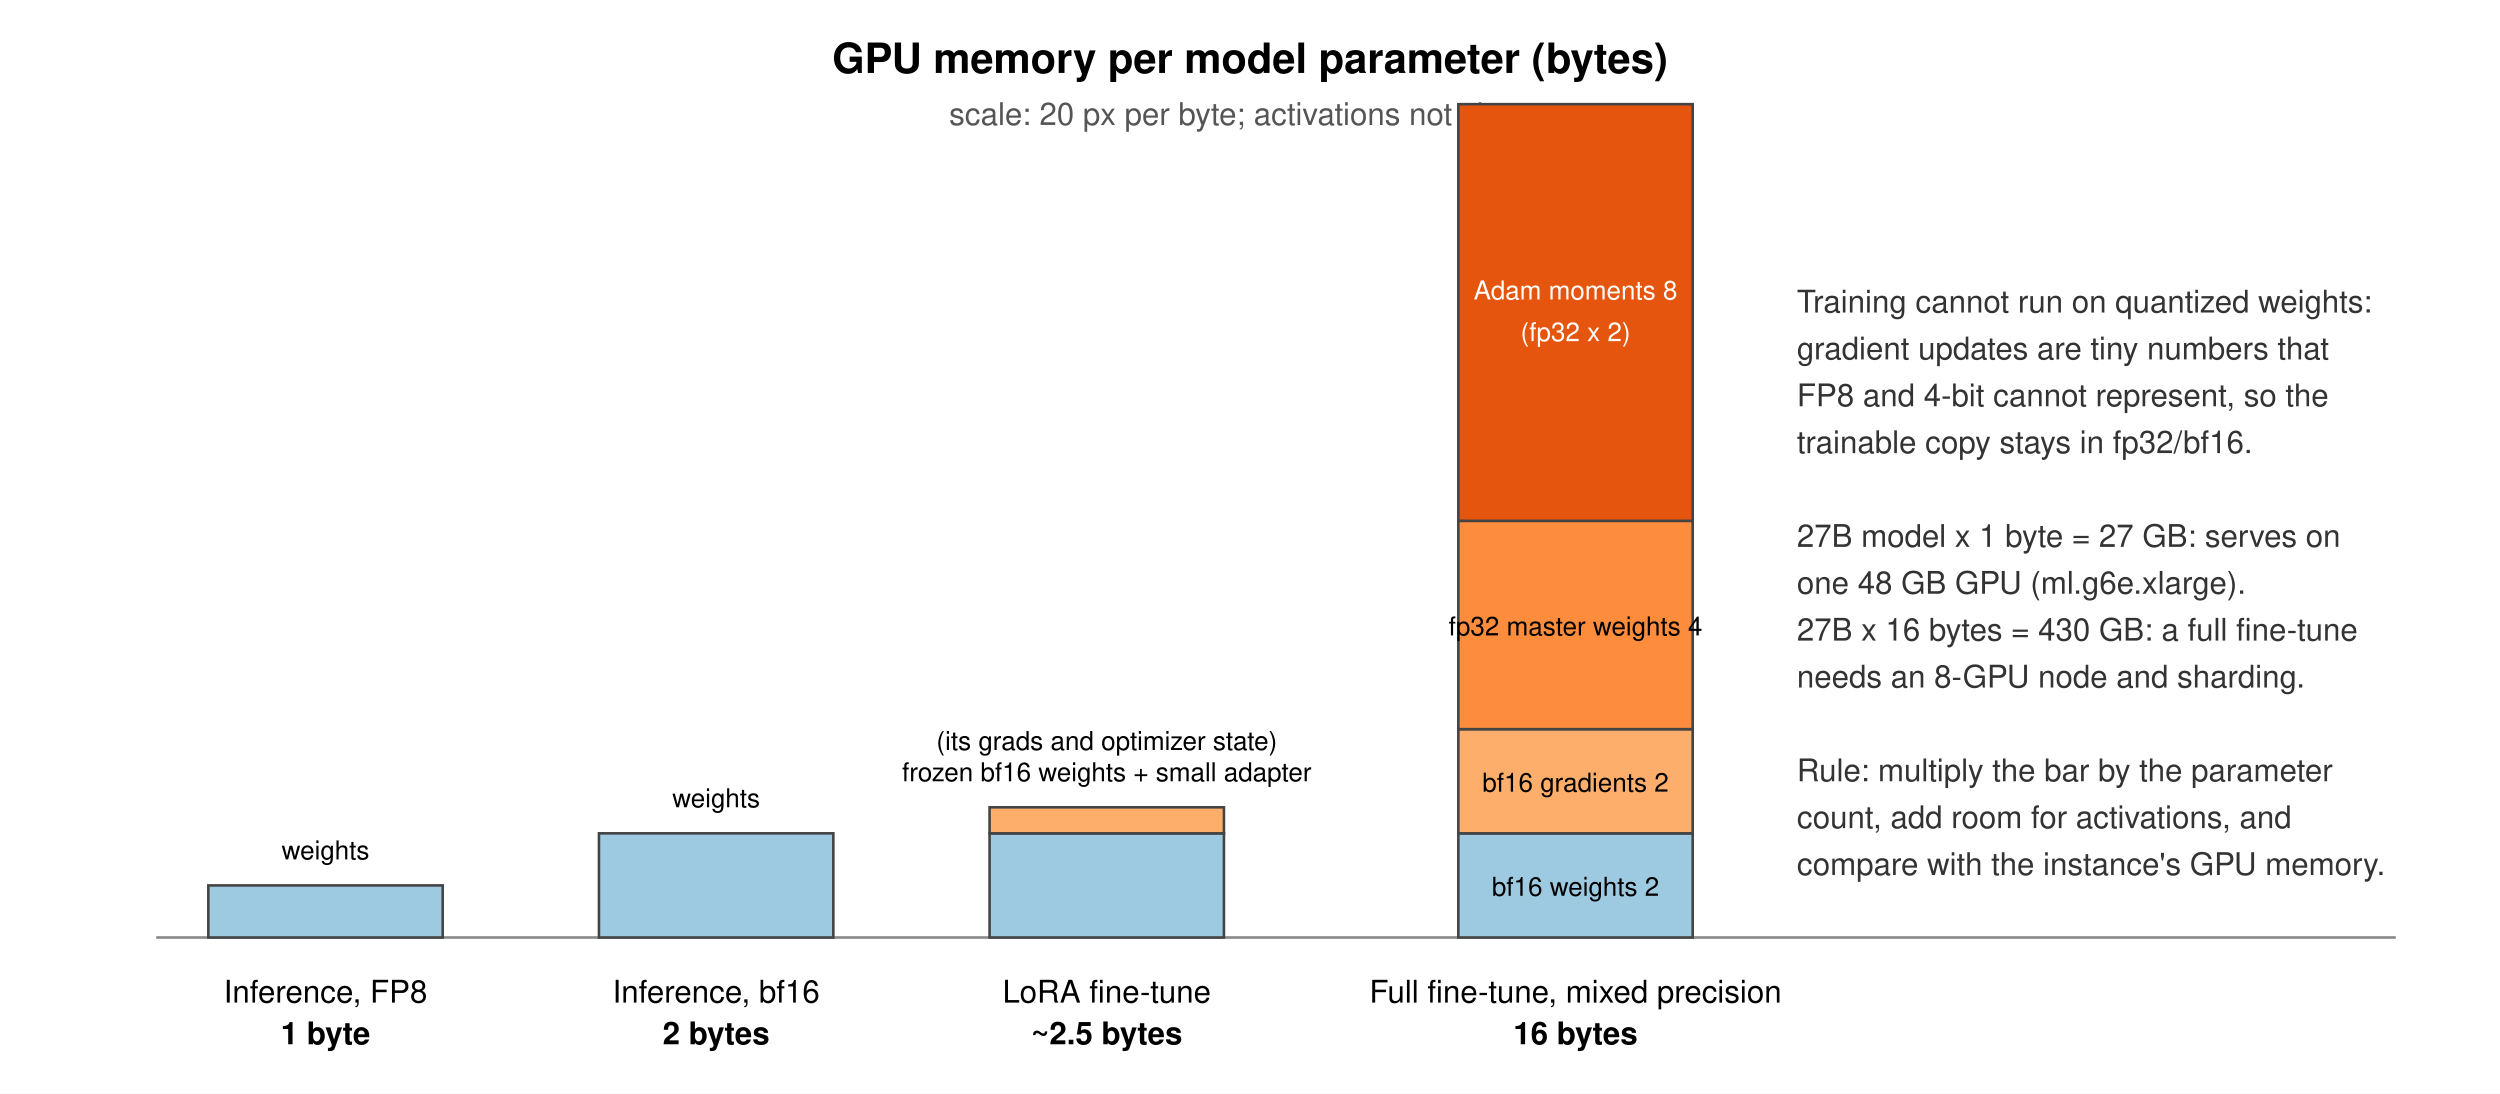
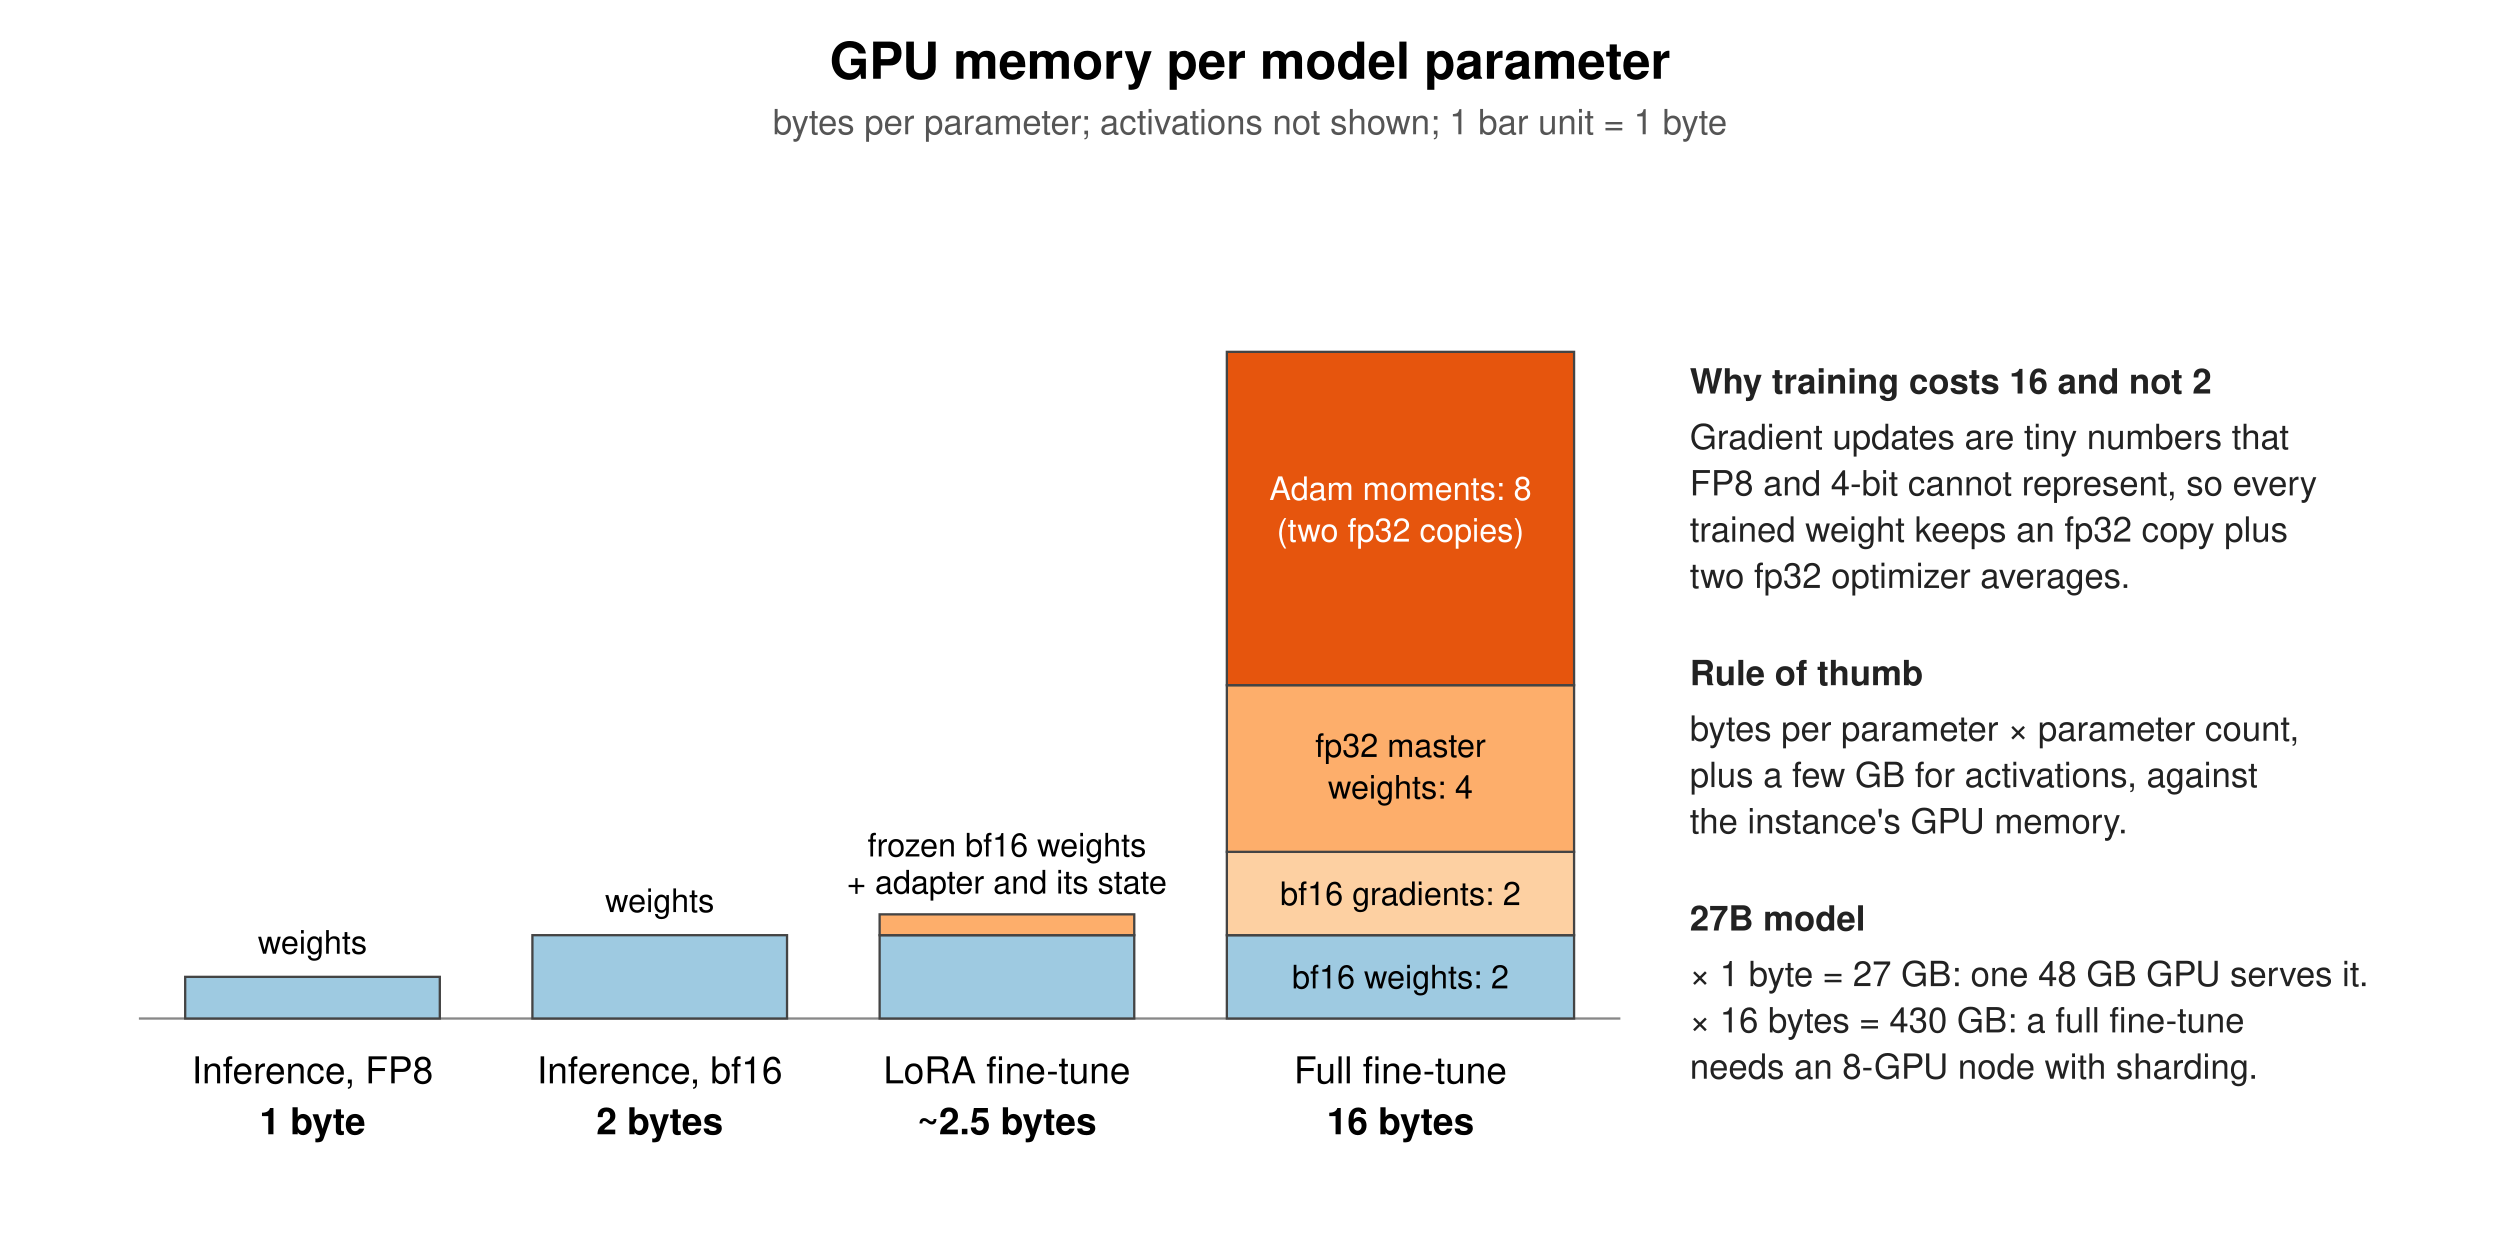
- <svg xmlns="http://www.w3.org/2000/svg" width="960" height="420" viewBox="0 0 960 420" font-family="Helvetica, Arial, sans-serif" font-size="14">
-   <rect width="960" height="420" fill="#ffffff" />
-   <text x="480" y="28" text-anchor="middle" font-weight="bold" font-size="16">GPU memory per model parameter (bytes)</text>
-   <text x="480" y="48" text-anchor="middle" font-size="12" fill="#555">scale: 20 px per byte; activations not shown</text>
-   <line x1="60" y1="360" x2="920" y2="360" stroke="#888" />
-   <rect x="80" y="340" width="90" height="20" fill="#9ecae1" stroke="#444" />
-   <text x="125" y="385" text-anchor="middle" font-size="12">Inference, FP8</text>
-   <text x="125" y="401" text-anchor="middle" font-weight="bold" font-size="12">1 byte</text>
-   <text x="125" y="330" text-anchor="middle" font-size="10">weights</text>
-   <rect x="230" y="320" width="90" height="40" fill="#9ecae1" stroke="#444" />
-   <text x="275" y="385" text-anchor="middle" font-size="12">Inference, bf16</text>
-   <text x="275" y="401" text-anchor="middle" font-weight="bold" font-size="12">2 bytes</text>
-   <text x="275" y="310" text-anchor="middle" font-size="10">weights</text>
-   <rect x="380" y="320" width="90" height="40" fill="#9ecae1" stroke="#444" />
-   <rect x="380" y="310" width="90" height="10" fill="#fdae6b" stroke="#444" />
-   <text x="425" y="385" text-anchor="middle" font-size="12">LoRA fine-tune</text>
-   <text x="425" y="401" text-anchor="middle" font-weight="bold" font-size="12">~2.5 bytes</text>
-   <text x="425" y="300" text-anchor="middle" font-size="10">frozen bf16 weights + small adapter</text>
-   <text x="425" y="288" text-anchor="middle" font-size="10">(its grads and optimizer state)</text>
-   <rect x="560" y="320" width="90" height="40" fill="#9ecae1" stroke="#444" />
-   <text x="605" y="344" text-anchor="middle" font-size="10">bf16 weights 2</text>
-   <rect x="560" y="280" width="90" height="40" fill="#fdae6b" stroke="#444" />
-   <text x="605" y="304" text-anchor="middle" font-size="10">bf16 gradients 2</text>
-   <rect x="560" y="200" width="90" height="80" fill="#fd8d3c" stroke="#444" />
-   <text x="605" y="244" text-anchor="middle" font-size="10">fp32 master weights 4</text>
-   <rect x="560" y="40" width="90" height="160" fill="#e6550d" stroke="#444" />
-   <text x="605" y="115" text-anchor="middle" font-size="10" fill="#fff">Adam moments 8</text>
-   <text x="605" y="131" text-anchor="middle" font-size="10" fill="#fff">(fp32 x 2)</text>
-   <text x="605" y="385" text-anchor="middle" font-size="12">Full fine-tune, mixed precision</text>
-   <text x="605" y="401" text-anchor="middle" font-weight="bold" font-size="12">16 bytes</text>
-   <text x="690" y="120" font-size="12" fill="#333">Training cannot run on quantized weights:</text>
-   <text x="690" y="138" font-size="12" fill="#333">gradient updates are tiny numbers that</text>
-   <text x="690" y="156" font-size="12" fill="#333">FP8 and 4-bit cannot represent, so the</text>
-   <text x="690" y="174" font-size="12" fill="#333">trainable copy stays in fp32/bf16.</text>
-   <text x="690" y="210" font-size="12" fill="#333">27B model x 1 byte = 27 GB: serves on</text>
-   <text x="690" y="228" font-size="12" fill="#333">one 48 GB GPU (ml.g6e.xlarge).</text>
-   <text x="690" y="246" font-size="12" fill="#333">27B x 16 bytes = 430 GB: a full fine-tune</text>
-   <text x="690" y="264" font-size="12" fill="#333">needs an 8-GPU node and sharding.</text>
-   <text x="690" y="300" font-size="12" fill="#333">Rule: multiply the bar by the parameter</text>
-   <text x="690" y="318" font-size="12" fill="#333">count, add room for activations, and</text>
-   <text x="690" y="336" font-size="12" fill="#333">compare with the instance's GPU memory.</text>
+ <svg xmlns="http://www.w3.org/2000/svg" width="1080" height="540" viewBox="0 0 1080 540" font-family="Helvetica, Arial, sans-serif" font-size="16">
+   <rect width="1080" height="540" fill="#ffffff" />
+   <text x="540" y="34" text-anchor="middle" font-weight="bold" font-size="22">GPU memory per model parameter</text>
+   <text x="540" y="58" text-anchor="middle" font-size="15" fill="#555">bytes per parameter; activations not shown; 1 bar unit = 1 byte</text>
+   <line x1="60" y1="440" x2="700" y2="440" stroke="#888" />
+   <rect x="80" y="422" width="110" height="18" fill="#9ecae1" stroke="#444" />
+   <text x="135" y="412" text-anchor="middle" font-size="14">weights</text>
+   <text x="135" y="468" text-anchor="middle">Inference, FP8</text>
+   <text x="135" y="490" text-anchor="middle" font-weight="bold">1 byte</text>
+   <rect x="230" y="404" width="110" height="36" fill="#9ecae1" stroke="#444" />
+   <text x="285" y="394" text-anchor="middle" font-size="14">weights</text>
+   <text x="285" y="468" text-anchor="middle">Inference, bf16</text>
+   <text x="285" y="490" text-anchor="middle" font-weight="bold">2 bytes</text>
+   <rect x="380" y="404" width="110" height="36" fill="#9ecae1" stroke="#444" />
+   <rect x="380" y="395" width="110" height="9" fill="#fdae6b" stroke="#444" />
+   <text x="435" y="370" text-anchor="middle" font-size="14">frozen bf16 weights</text>
+   <text x="435" y="386" text-anchor="middle" font-size="14">+ adapter and its state</text>
+   <text x="435" y="468" text-anchor="middle">LoRA fine-tune</text>
+   <text x="435" y="490" text-anchor="middle" font-weight="bold">~2.5 bytes</text>
+   <rect x="530" y="404" width="150" height="36" fill="#9ecae1" stroke="#444" />
+   <text x="605" y="427" text-anchor="middle" font-size="14">bf16 weights: 2</text>
+   <rect x="530" y="368" width="150" height="36" fill="#fdd0a2" stroke="#444" />
+   <text x="605" y="391" text-anchor="middle" font-size="14">bf16 gradients: 2</text>
+   <rect x="530" y="296" width="150" height="72" fill="#fdae6b" stroke="#444" />
+   <text x="605" y="327" text-anchor="middle" font-size="14">fp32 master</text>
+   <text x="605" y="345" text-anchor="middle" font-size="14">weights: 4</text>
+   <rect x="530" y="152" width="150" height="144" fill="#e6550d" stroke="#444" />
+   <text x="605" y="216" text-anchor="middle" font-size="14" fill="#fff">Adam moments: 8</text>
+   <text x="605" y="234" text-anchor="middle" font-size="14" fill="#fff">(two fp32 copies)</text>
+   <text x="605" y="468" text-anchor="middle">Full fine-tune</text>
+   <text x="605" y="490" text-anchor="middle" font-weight="bold">16 bytes</text>
+   <g font-size="15" fill="#222">
+     <text x="730" y="170" font-weight="bold">Why training costs 16 and not 2</text>
+     <text x="730" y="194">Gradient updates are tiny numbers that</text>
+     <text x="730" y="214">FP8 and 4-bit cannot represent, so every</text>
+     <text x="730" y="234">trained weight keeps an fp32 copy plus</text>
+     <text x="730" y="254">two fp32 optimizer averages.</text>
+     <text x="730" y="296" font-weight="bold">Rule of thumb</text>
+     <text x="730" y="320">bytes per parameter × parameter count,</text>
+     <text x="730" y="340">plus a few GB for activations, against</text>
+     <text x="730" y="360">the instance's GPU memory.</text>
+     <text x="730" y="402" font-weight="bold">27B model</text>
+     <text x="730" y="426">× 1 byte = 27 GB: one 48 GB GPU serves it.</text>
+     <text x="730" y="446">× 16 bytes = 430 GB: a full fine-tune</text>
+     <text x="730" y="466">needs an 8-GPU node with sharding.</text>
+   </g>
</svg>
